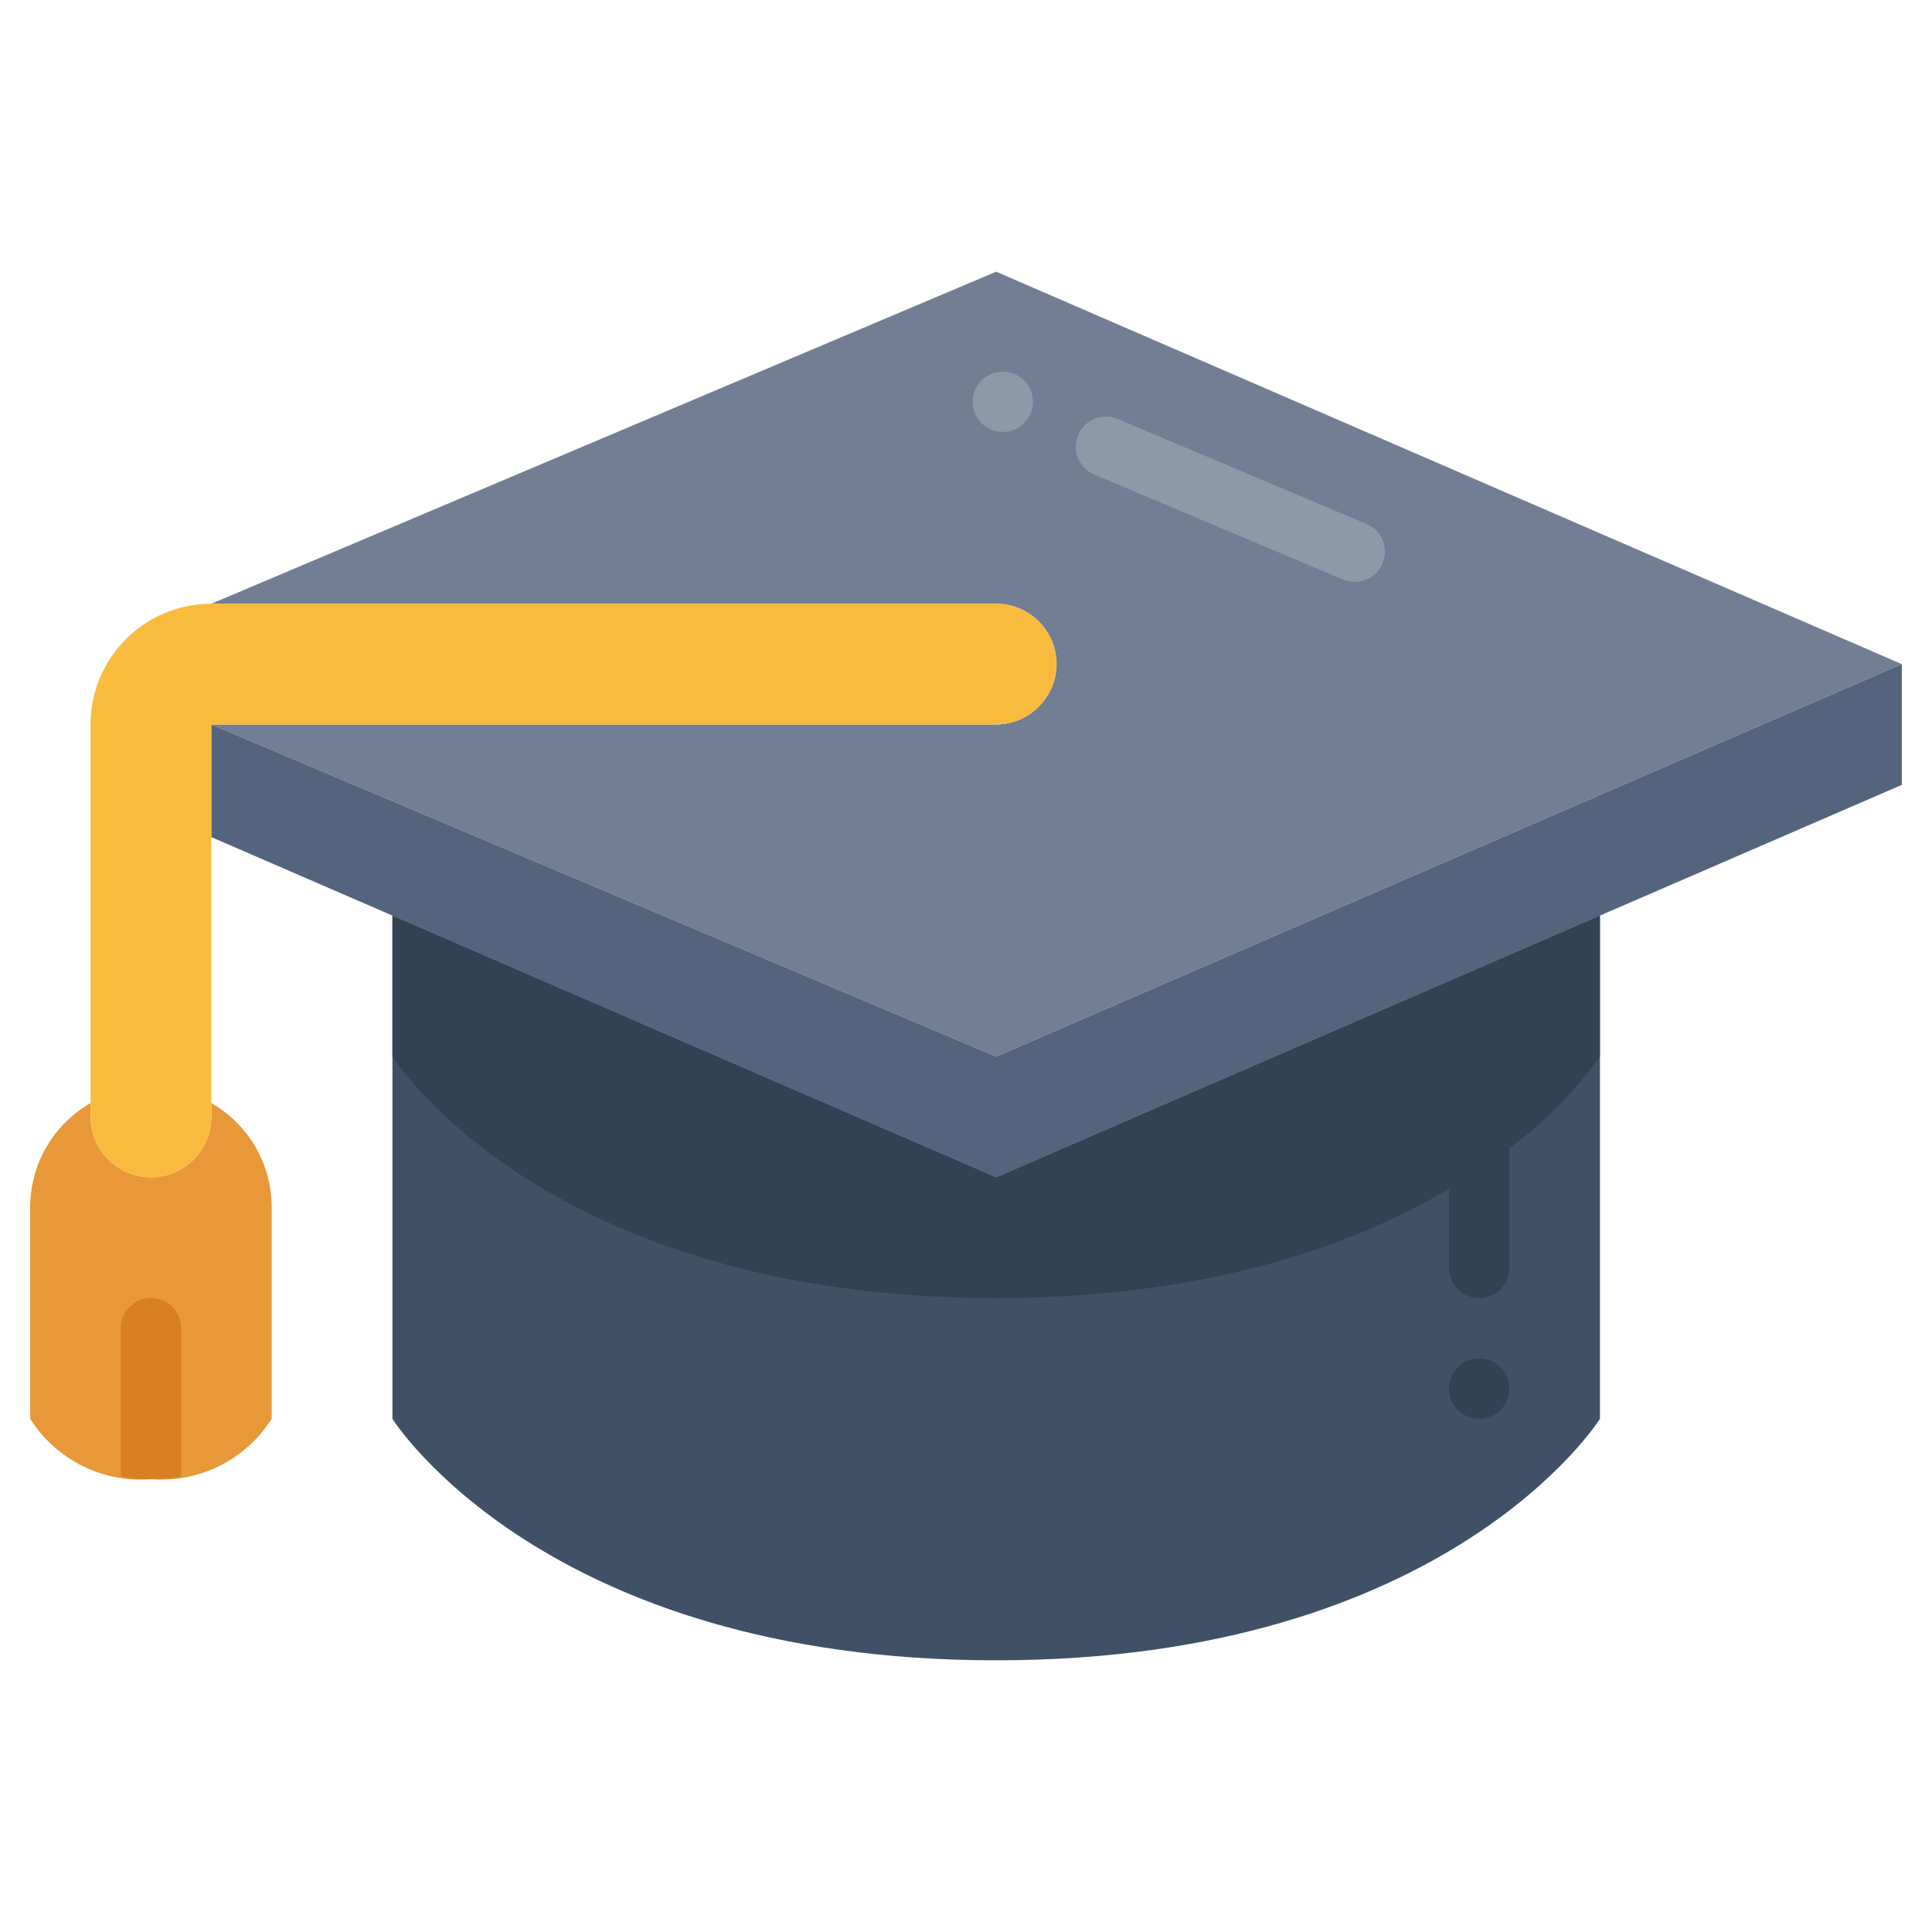
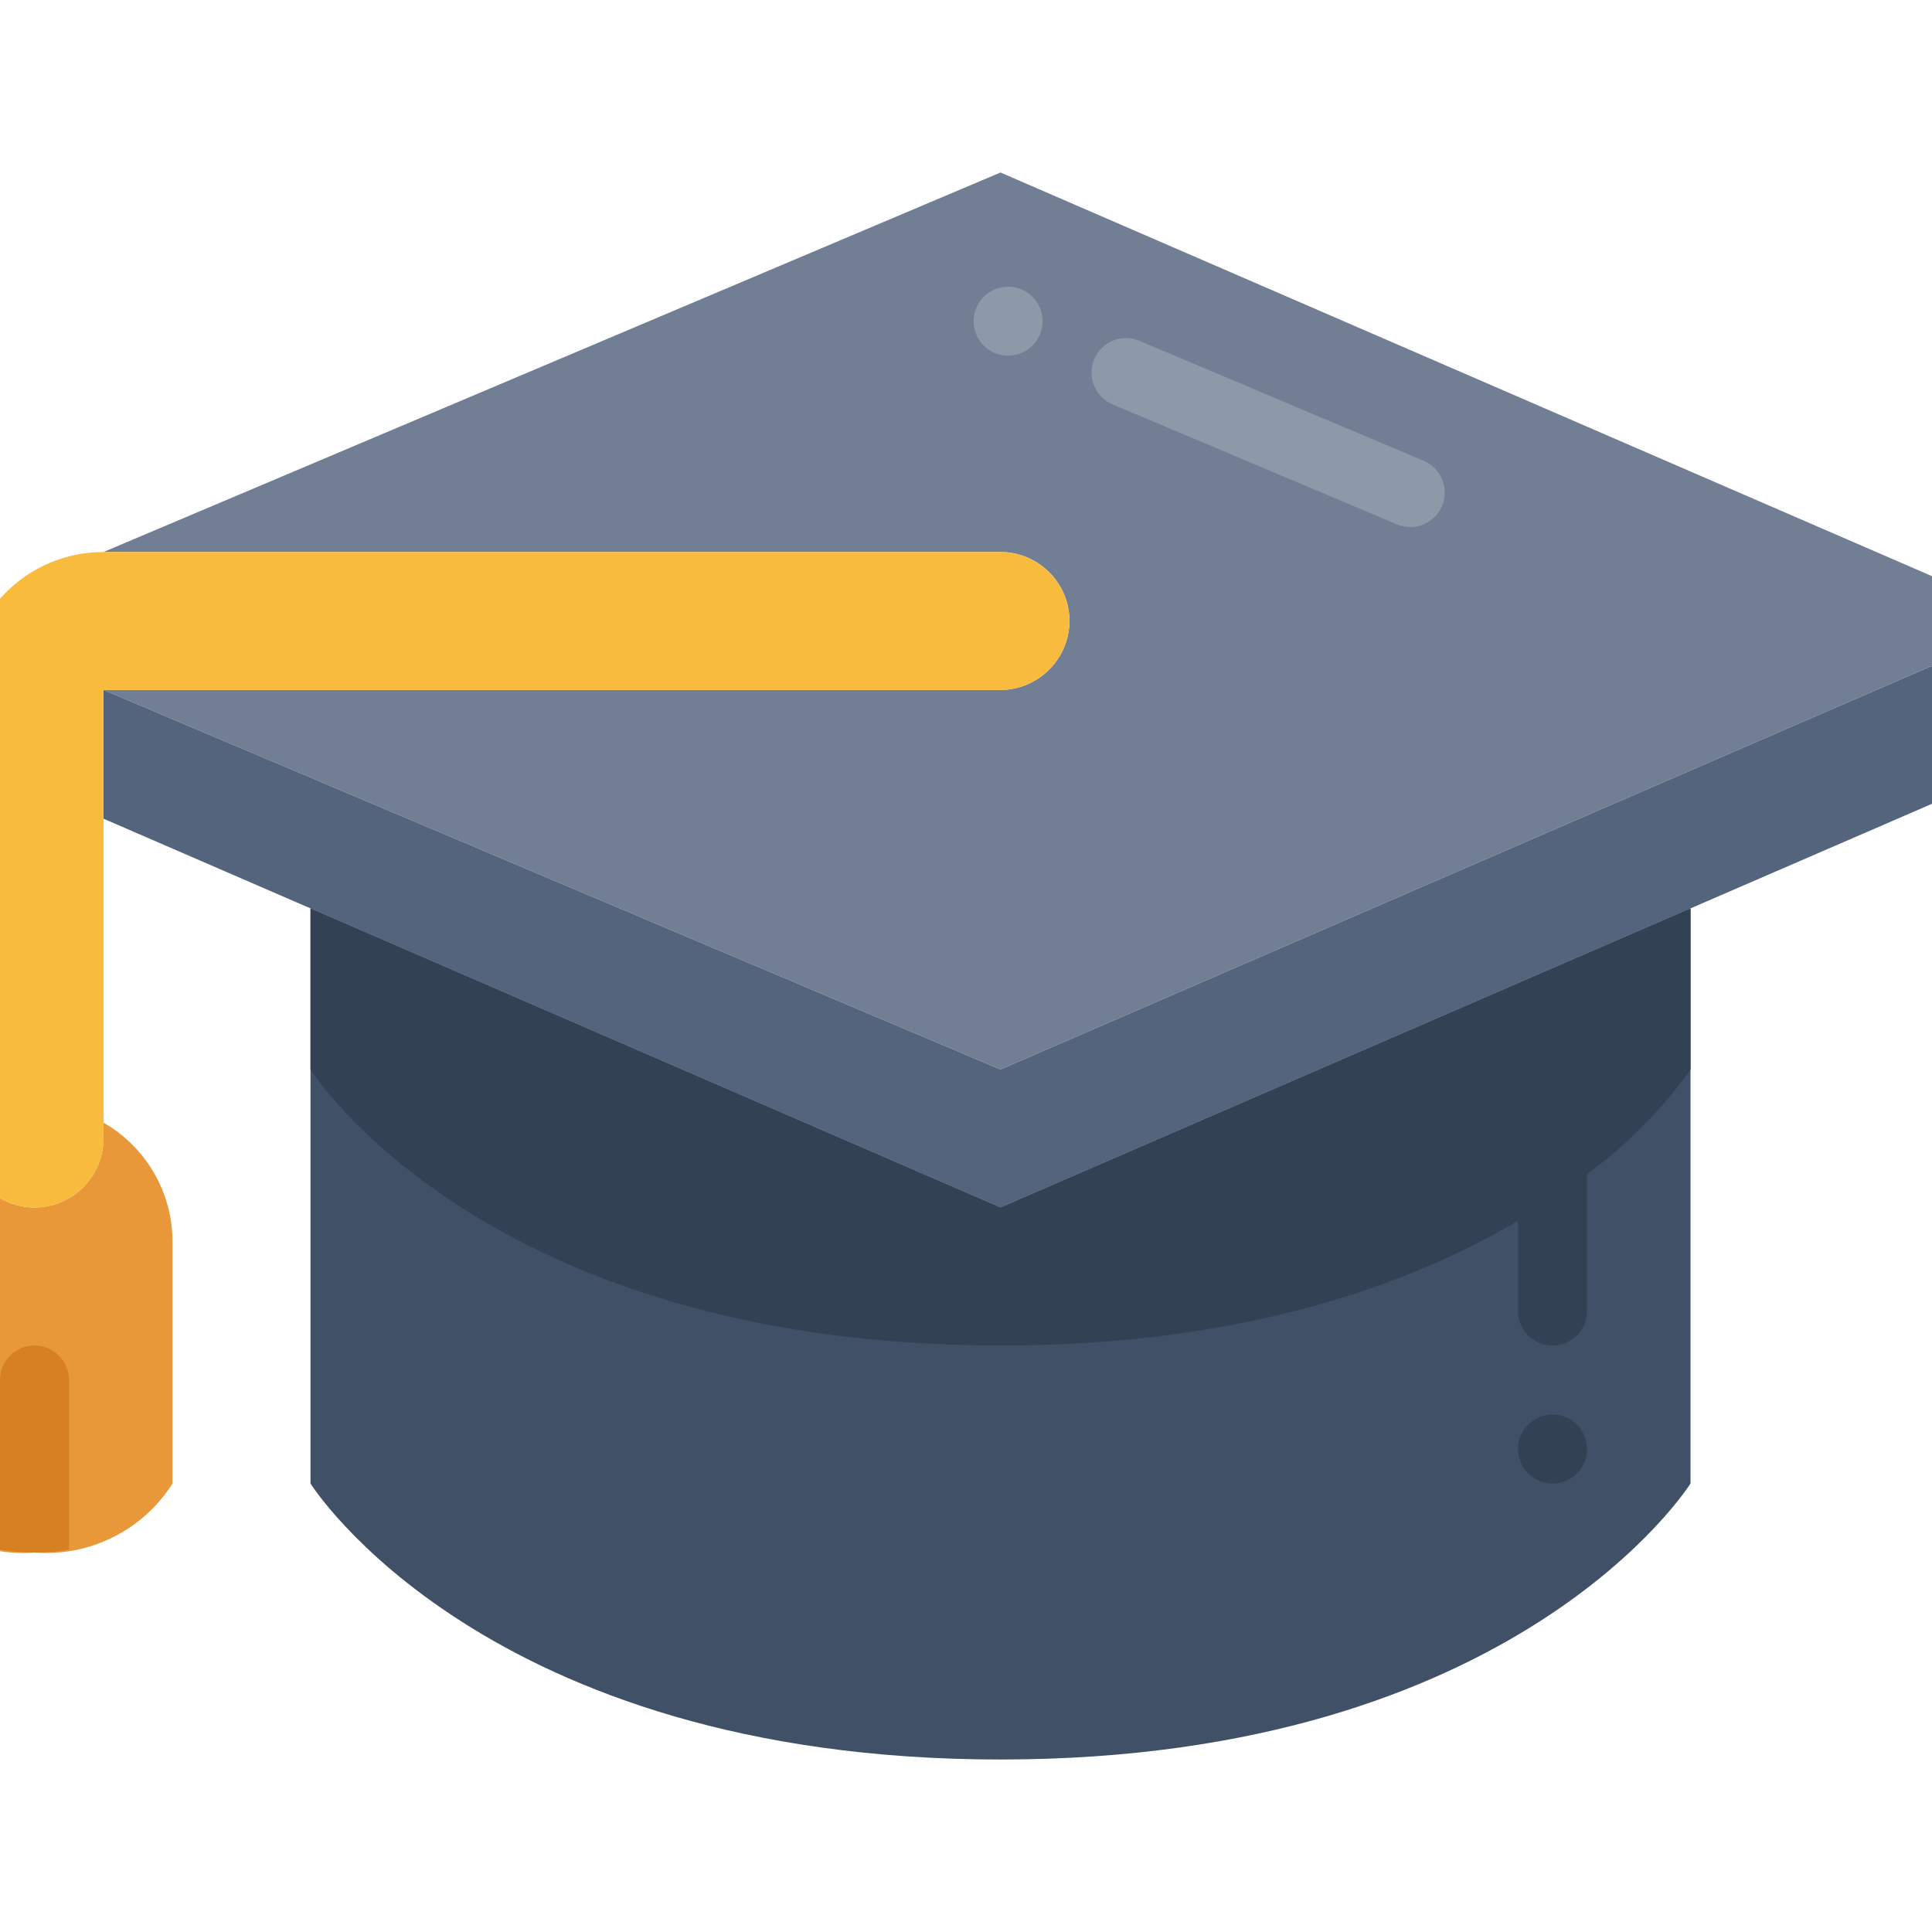
- <svg xmlns="http://www.w3.org/2000/svg" id="Layer_1" height="512" viewBox="0 0 64 64" width="512" data-name="Layer 1">
+ <svg xmlns="http://www.w3.org/2000/svg" id="Layer_1" height="512" viewBox="4 4 56 56" width="512" data-name="Layer 1">
  <path d="m7 36.54a3.98 3.98 0 0 1 2 3.46v7a4.333 4.333 0 0 1 -4 2 4.333 4.333 0 0 1 -4-2v-7a3.98 3.98 0 0 1 2-3.46v.46a2.015 2.015 0 0 0 2 2 2.006 2.006 0 0 0 2-2z" fill="#e89838" />
  <path d="m53 30.33v16.67s-5 8-20 8-20-8-20-8v-16.67l20 8.67z" fill="#405066" />
  <path d="m63 22-30 13-26-11h26a2.015 2.015 0 0 0 2-2 2.006 2.006 0 0 0 -2-2h-26l26-11z" fill="#717e93" />
  <path d="m53 30.33-20 8.67-20-8.67-6-2.6v-3.73l26 11 30-13v4z" fill="#53647c" />
  <path d="m33 20a2.006 2.006 0 0 1 2 2 2.015 2.015 0 0 1 -2 2h-26v13a2.006 2.006 0 0 1 -2 2 2.015 2.015 0 0 1 -2-2v-13a4 4 0 0 1 4-4z" fill="#f9bb3d" />
  <path d="m44.942 19.275a1 1 0 0 0 .325-1.919l-8.241-3.478a1 1 0 0 0 -.777 1.843l8.24 3.478a1.013 1.013 0 0 0 .453.076z" fill="#8d98a9" />
  <circle cx="33.22" cy="13.31" fill="#8d98a9" r="1" />
  <path d="m5 49a6.044 6.044 0 0 0 1-.083v-4.917a1 1 0 0 0 -2 0v4.917a6.044 6.044 0 0 0 1 .083z" fill="#d68022" />
  <g fill="#324254">
    <path d="m33 39-20-8.67v4.67s5 8 20 8c7.019 0 11.848-1.752 15-3.616v2.616a1 1 0 0 0 2 0v-3.967a13.291 13.291 0 0 0 3-3.033v-4.67z" />
    <circle cx="49" cy="46" r="1" />
  </g>
</svg>
